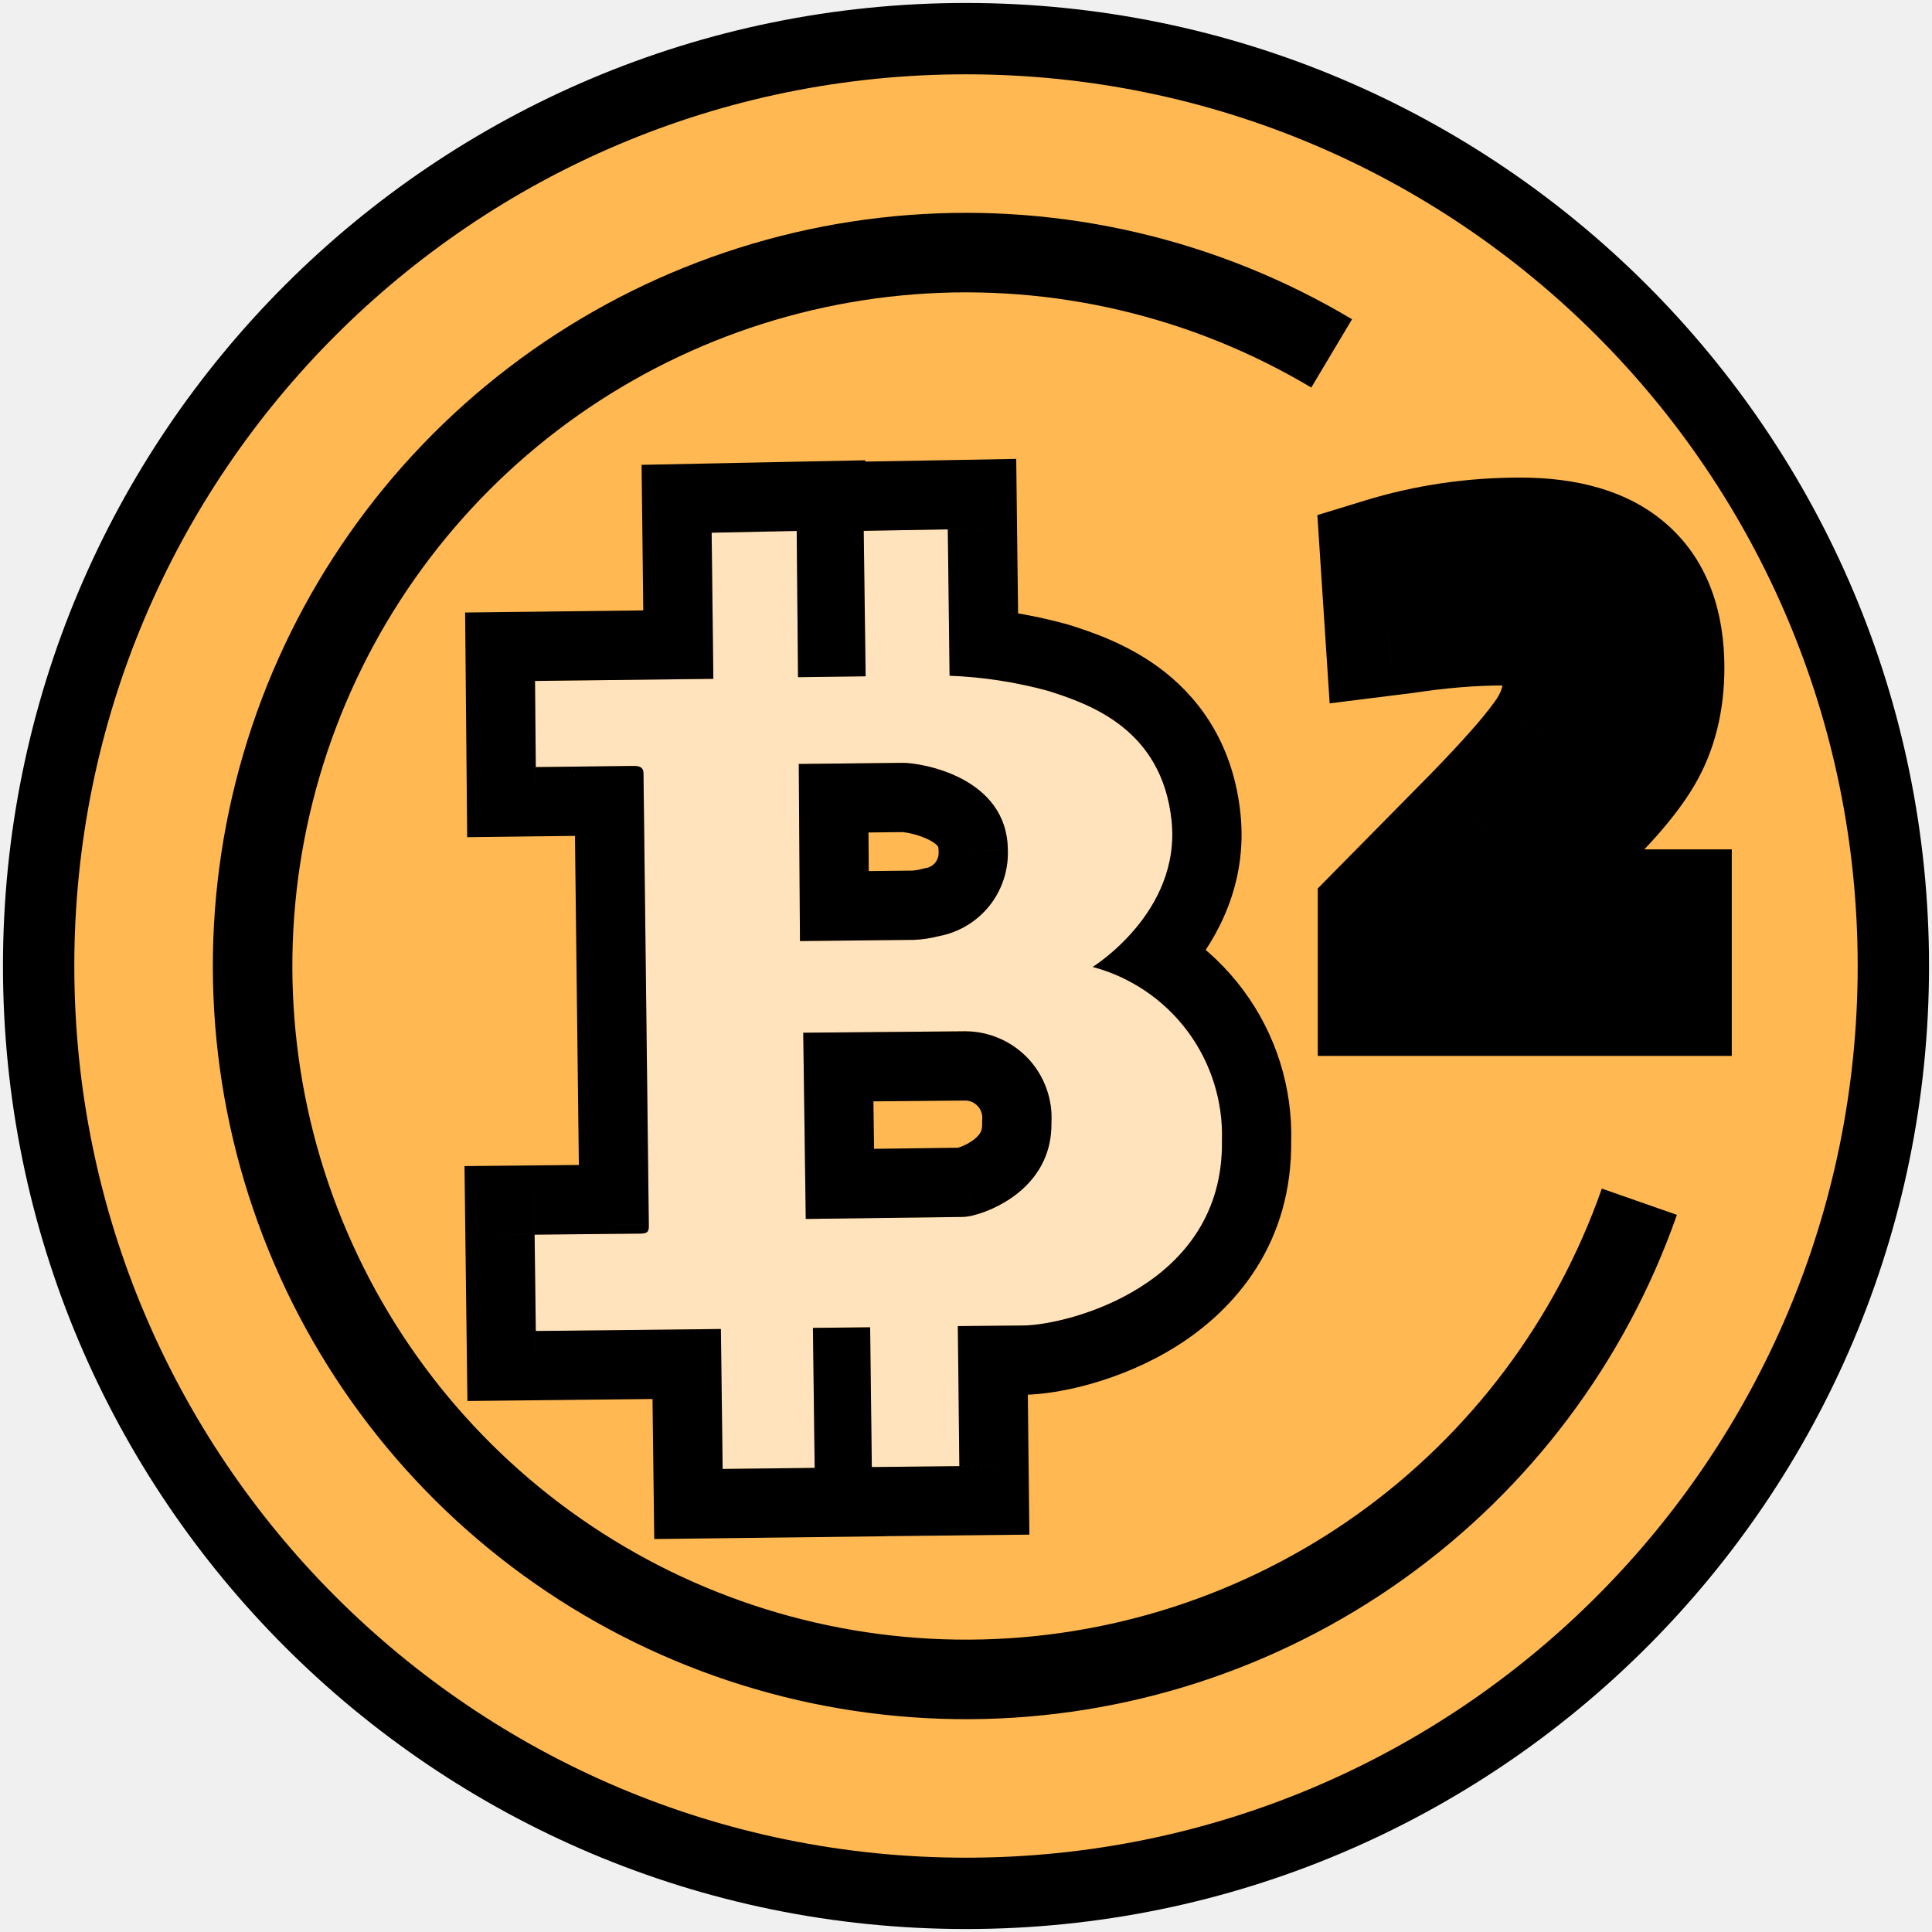
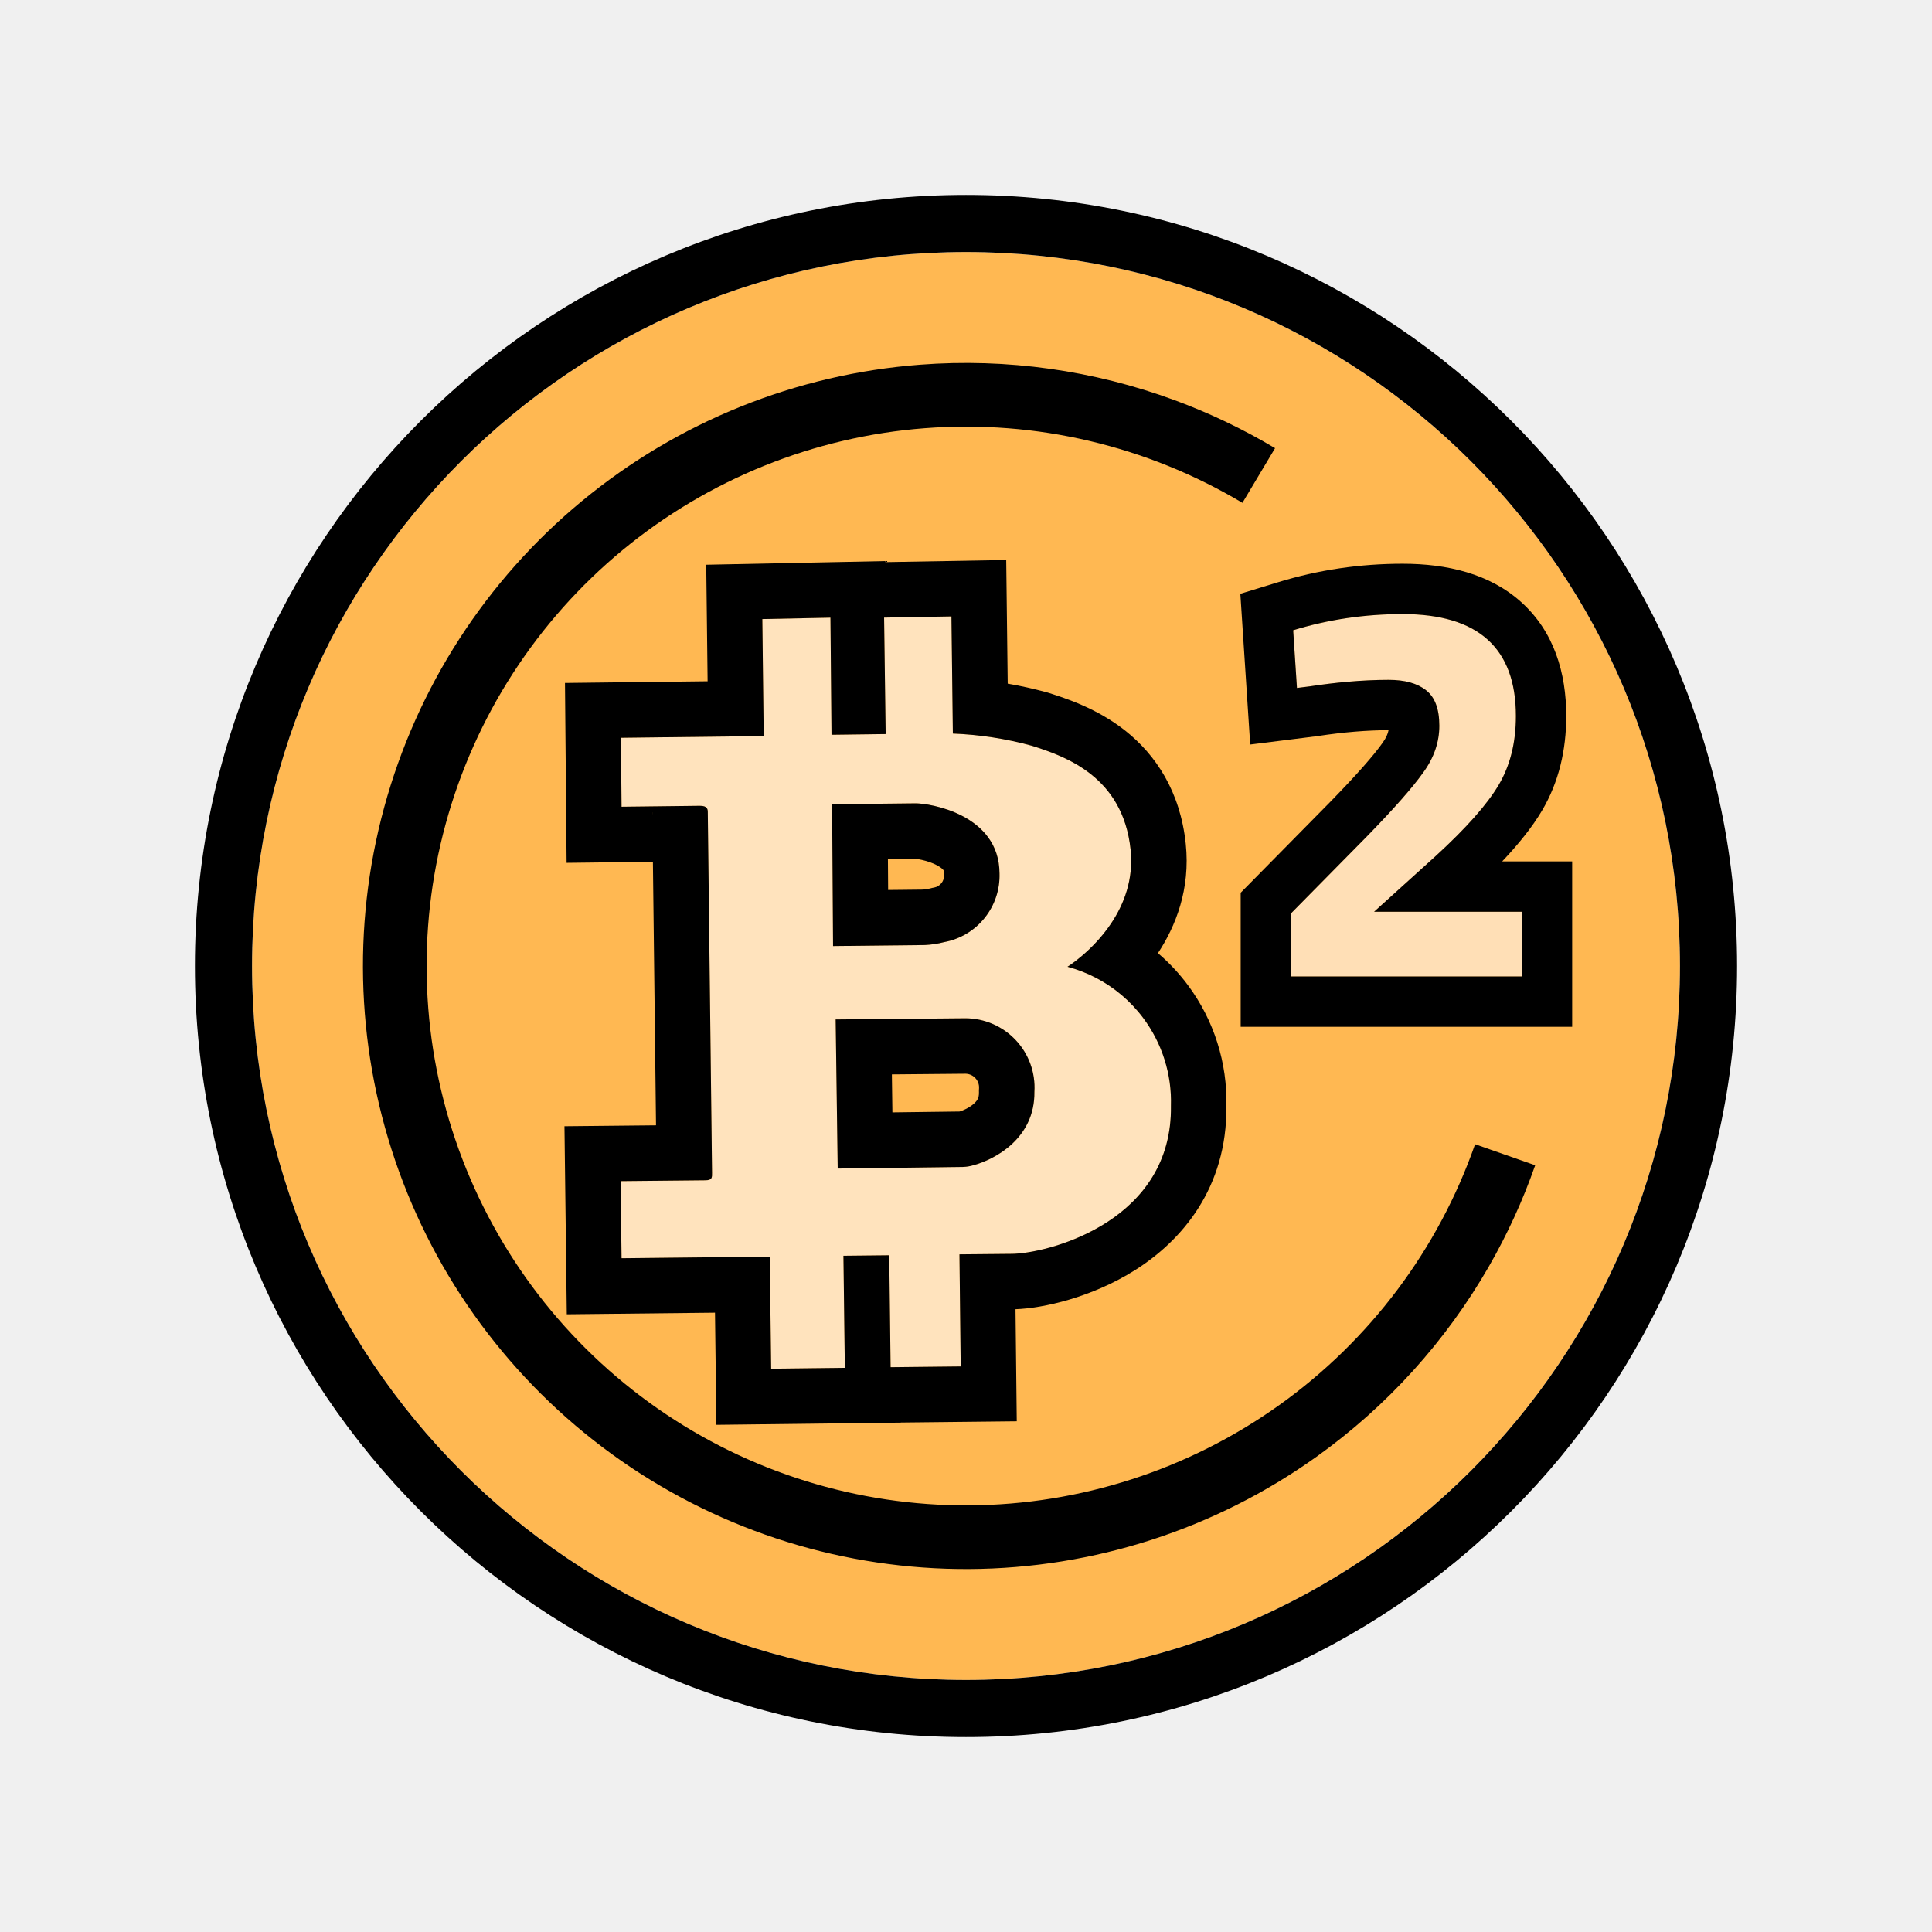
- <svg xmlns="http://www.w3.org/2000/svg" width="52" height="52" viewBox="0 0 52 52" fill="none">
-   <circle cx="26" cy="26" r="24.96" fill="#FFB852" stroke="black" stroke-width="1.92" />
-   <mask id="path-2-outside-1_110_3018" maskUnits="userSpaceOnUse" x="5.793" y="8.399" width="32.296" height="37.293" fill="black">
-     <rect fill="white" x="5.793" y="8.399" width="32.296" height="37.293" />
-     <path d="M17.463 32.947C17.466 33.107 17.468 33.2 17.248 33.203L14.389 33.231L14.421 35.824L19.403 35.77L19.45 39.537L21.927 39.508L21.88 35.74L23.42 35.724L23.465 39.486L25.821 39.461L25.78 35.692L27.552 35.676C28.732 35.66 32.945 34.611 32.889 30.703C32.922 29.645 32.596 28.607 31.965 27.758C31.333 26.909 30.433 26.298 29.41 26.025C29.41 26.025 31.792 24.555 31.533 22.088C31.274 19.622 29.333 18.952 28.216 18.597C27.349 18.359 26.457 18.222 25.558 18.187L25.51 14.248L23.247 14.288L23.299 18.203L21.479 18.227L21.443 14.291L19.154 14.338L19.2 18.271L14.4 18.328L14.421 20.646L17.053 20.615C17.317 20.612 17.319 20.745 17.32 20.833L17.463 32.947ZM21.499 20.562L24.296 20.532C24.777 20.528 27.115 20.9 27.126 22.883C27.144 23.427 26.967 23.959 26.627 24.384C26.286 24.808 25.805 25.096 25.27 25.196C25.056 25.252 24.836 25.285 24.615 25.296L21.531 25.329L21.499 20.562ZM21.619 27.796L25.991 27.757C26.307 27.759 26.62 27.826 26.91 27.953C27.2 28.08 27.461 28.265 27.677 28.496C27.893 28.728 28.059 29.001 28.166 29.299C28.273 29.596 28.318 29.913 28.299 30.229C28.319 31.806 26.95 32.514 26.23 32.702C26.125 32.733 26.016 32.751 25.906 32.754L21.687 32.808L21.619 27.796Z" />
-   </mask>
-   <path d="M17.463 32.947C17.466 33.107 17.468 33.2 17.248 33.203L14.389 33.231L14.421 35.824L19.403 35.77L19.45 39.537L21.927 39.508L21.88 35.74L23.42 35.724L23.465 39.486L25.821 39.461L25.78 35.692L27.552 35.676C28.732 35.66 32.945 34.611 32.889 30.703C32.922 29.645 32.596 28.607 31.965 27.758C31.333 26.909 30.433 26.298 29.41 26.025C29.41 26.025 31.792 24.555 31.533 22.088C31.274 19.622 29.333 18.952 28.216 18.597C27.349 18.359 26.457 18.222 25.558 18.187L25.51 14.248L23.247 14.288L23.299 18.203L21.479 18.227L21.443 14.291L19.154 14.338L19.2 18.271L14.4 18.328L14.421 20.646L17.053 20.615C17.317 20.612 17.319 20.745 17.32 20.833L17.463 32.947ZM21.499 20.562L24.296 20.532C24.777 20.528 27.115 20.9 27.126 22.883C27.144 23.427 26.967 23.959 26.627 24.384C26.286 24.808 25.805 25.096 25.27 25.196C25.056 25.252 24.836 25.285 24.615 25.296L21.531 25.329L21.499 20.562ZM21.619 27.796L25.991 27.757C26.307 27.759 26.62 27.826 26.91 27.953C27.2 28.08 27.461 28.265 27.677 28.496C27.893 28.728 28.059 29.001 28.166 29.299C28.273 29.596 28.318 29.913 28.299 30.229C28.319 31.806 26.95 32.514 26.23 32.702C26.125 32.733 26.016 32.751 25.906 32.754L21.687 32.808L21.619 27.796Z" fill="#FFE3BD" />
-   <path d="M17.463 32.947L15.599 32.969L15.599 32.976L15.599 32.984L17.463 32.947ZM17.248 33.203L17.266 35.067L17.269 35.067L17.248 33.203ZM14.389 33.231L14.371 31.367L12.502 31.386L12.525 33.255L14.389 33.231ZM14.421 35.824L12.557 35.847L12.581 37.708L14.442 37.688L14.421 35.824ZM19.403 35.77L21.267 35.747L21.244 33.886L19.383 33.906L19.403 35.77ZM19.45 39.537L17.586 39.56L17.609 41.423L19.472 41.401L19.45 39.537ZM21.927 39.508L21.949 41.372L23.814 41.349L23.791 39.484L21.927 39.508ZM21.88 35.74L21.861 33.876L19.993 33.896L20.016 35.764L21.88 35.74ZM23.42 35.724L25.284 35.702L25.261 33.841L23.4 33.86L23.42 35.724ZM23.465 39.486L21.601 39.509L21.624 41.37L23.485 41.35L23.465 39.486ZM25.821 39.461L25.841 41.325L27.706 41.305L27.685 39.44L25.821 39.461ZM25.78 35.692L25.763 33.828L23.895 33.845L23.916 35.713L25.78 35.692ZM27.552 35.676L27.569 37.54L27.577 37.54L27.552 35.676ZM32.889 30.703L31.025 30.644L31.024 30.687L31.025 30.729L32.889 30.703ZM29.41 26.025L28.431 24.439L24.752 26.712L28.93 27.826L29.41 26.025ZM28.216 18.597L28.78 16.82L28.745 16.809L28.709 16.799L28.216 18.597ZM25.558 18.187L23.694 18.209L23.715 19.981L25.486 20.05L25.558 18.187ZM25.51 14.248L27.374 14.226L27.352 12.351L25.477 12.385L25.51 14.248ZM23.247 14.288L23.214 12.425L21.358 12.457L21.383 14.313L23.247 14.288ZM23.299 18.203L23.323 20.067L25.188 20.044L25.163 18.179L23.299 18.203ZM21.479 18.227L19.615 18.244L19.632 20.115L21.503 20.091L21.479 18.227ZM21.443 14.291L23.307 14.274L23.29 12.389L21.405 12.427L21.443 14.291ZM19.154 14.338L19.115 12.474L17.268 12.511L17.29 14.359L19.154 14.338ZM19.2 18.271L19.222 20.135L21.085 20.113L21.063 18.249L19.2 18.271ZM14.4 18.328L14.378 16.464L12.519 16.486L12.536 18.345L14.4 18.328ZM14.421 20.646L12.557 20.663L12.574 22.533L14.444 22.51L14.421 20.646ZM17.053 20.615L17.032 18.751L17.031 18.751L17.053 20.615ZM17.32 20.833L15.456 20.854L15.456 20.855L17.32 20.833ZM21.499 20.562L21.479 18.698L19.622 18.718L19.635 20.575L21.499 20.562ZM24.296 20.532L24.28 18.668L24.276 18.668L24.296 20.532ZM27.126 22.883L25.262 22.893L25.262 22.92L25.263 22.946L27.126 22.883ZM25.27 25.196L24.928 23.363L24.864 23.375L24.801 23.392L25.27 25.196ZM24.615 25.296L24.636 27.16L24.67 27.159L24.704 27.157L24.615 25.296ZM21.531 25.329L19.667 25.342L19.679 27.214L21.551 27.193L21.531 25.329ZM21.619 27.796L21.602 25.932L19.729 25.949L19.755 27.822L21.619 27.796ZM25.991 27.757L26.004 25.893L25.989 25.893L25.974 25.893L25.991 27.757ZM28.299 30.229L26.438 30.114L26.434 30.184L26.435 30.253L28.299 30.229ZM26.23 32.702L25.758 30.899L25.73 30.906L25.703 30.914L26.23 32.702ZM25.906 32.754L25.93 34.618L25.946 34.618L25.962 34.617L25.906 32.754ZM21.687 32.808L19.823 32.834L19.849 34.696L21.711 34.672L21.687 32.808ZM15.599 32.984C15.6 33.055 15.597 32.979 15.605 32.889C15.614 32.791 15.647 32.492 15.848 32.163C16.353 31.334 17.2 31.339 17.226 31.339L17.269 35.067C17.516 35.064 18.472 35.021 19.031 34.105C19.257 33.733 19.304 33.38 19.318 33.22C19.332 33.067 19.327 32.919 19.326 32.911L15.599 32.984ZM17.229 31.339L14.371 31.367L14.408 35.095L17.266 35.067L17.229 31.339ZM12.525 33.255L12.557 35.847L16.285 35.801L16.253 33.208L12.525 33.255ZM14.442 37.688L19.424 37.634L19.383 33.906L14.401 33.96L14.442 37.688ZM17.539 35.793L17.586 39.56L21.314 39.514L21.267 35.747L17.539 35.793ZM19.472 41.401L21.949 41.372L21.905 37.644L19.428 37.673L19.472 41.401ZM23.791 39.484L23.744 35.717L20.016 35.764L20.063 39.531L23.791 39.484ZM21.9 37.604L23.439 37.588L23.4 33.86L21.861 33.876L21.9 37.604ZM21.556 35.747L21.601 39.509L25.329 39.464L25.284 35.702L21.556 35.747ZM23.485 41.35L25.841 41.325L25.801 37.597L23.445 37.622L23.485 41.35ZM27.685 39.44L27.644 35.672L23.916 35.713L23.957 39.481L27.685 39.44ZM25.797 37.556L27.569 37.54L27.535 33.812L25.763 33.828L25.797 37.556ZM27.577 37.54C28.492 37.528 30.179 37.171 31.678 36.226C33.263 35.226 34.792 33.447 34.752 30.676L31.025 30.729C31.041 31.867 30.491 32.566 29.689 33.072C28.801 33.632 27.792 33.809 27.527 33.812L27.577 37.54ZM34.752 30.761C34.798 29.283 34.343 27.832 33.46 26.646L30.469 28.87C30.849 29.382 31.045 30.007 31.025 30.644L34.752 30.761ZM33.46 26.646C32.578 25.459 31.32 24.605 29.891 24.224L28.93 27.826C29.546 27.991 30.088 28.359 30.469 28.87L33.46 26.646ZM29.41 26.025C30.39 27.611 30.391 27.611 30.391 27.61C30.392 27.61 30.392 27.61 30.393 27.61C30.393 27.609 30.395 27.608 30.395 27.608C30.397 27.607 30.399 27.605 30.402 27.604C30.406 27.601 30.411 27.598 30.417 27.594C30.428 27.587 30.442 27.578 30.458 27.568C30.49 27.547 30.53 27.52 30.578 27.486C30.674 27.42 30.801 27.327 30.947 27.209C31.238 26.976 31.622 26.629 32.001 26.174C32.749 25.276 33.587 23.806 33.387 21.893L29.679 22.283C29.737 22.837 29.514 23.335 29.136 23.789C28.952 24.01 28.758 24.186 28.61 24.305C28.537 24.363 28.48 24.405 28.446 24.428C28.43 24.44 28.419 24.447 28.416 24.448C28.415 24.45 28.415 24.449 28.418 24.448C28.419 24.447 28.42 24.446 28.423 24.445C28.424 24.444 28.425 24.443 28.426 24.442C28.427 24.442 28.428 24.441 28.429 24.441C28.429 24.441 28.43 24.44 28.43 24.44C28.43 24.44 28.431 24.439 29.41 26.025ZM33.387 21.893C33.201 20.125 32.374 18.897 31.353 18.089C30.403 17.337 29.342 16.999 28.78 16.82L27.652 20.373C28.207 20.55 28.675 20.724 29.039 21.012C29.332 21.244 29.605 21.584 29.679 22.283L33.387 21.893ZM28.709 16.799C27.704 16.524 26.671 16.364 25.63 16.324L25.486 20.05C26.242 20.079 26.993 20.195 27.723 20.395L28.709 16.799ZM27.422 18.165L27.374 14.226L23.646 14.271L23.694 18.209L27.422 18.165ZM25.477 12.385L23.214 12.425L23.279 16.152L25.543 16.112L25.477 12.385ZM21.383 14.313L21.435 18.228L25.163 18.179L25.11 14.264L21.383 14.313ZM23.275 16.34L21.455 16.363L21.503 20.091L23.323 20.067L23.275 16.34ZM23.343 18.21L23.307 14.274L19.579 14.308L19.615 18.244L23.343 18.21ZM21.405 12.427L19.115 12.474L19.192 16.201L21.481 16.154L21.405 12.427ZM17.29 14.359L17.335 18.293L21.063 18.249L21.017 14.316L17.29 14.359ZM19.177 16.407L14.378 16.464L14.422 20.192L19.222 20.135L19.177 16.407ZM12.536 18.345L12.557 20.663L16.285 20.63L16.264 18.311L12.536 18.345ZM14.444 22.51L17.075 22.479L17.031 18.751L14.399 18.782L14.444 22.51ZM17.074 22.479C16.955 22.481 16.294 22.46 15.807 21.825C15.405 21.301 15.454 20.709 15.456 20.854L19.184 20.812C19.184 20.81 19.186 20.634 19.15 20.434C19.111 20.213 19.015 19.881 18.764 19.555C18.209 18.832 17.416 18.747 17.032 18.751L17.074 22.479ZM15.456 20.855L15.599 32.969L19.327 32.925L19.184 20.811L15.456 20.855ZM21.519 22.426L24.317 22.396L24.276 18.668L21.479 18.698L21.519 22.426ZM24.312 22.396C24.251 22.396 24.338 22.393 24.526 22.436C24.697 22.475 24.873 22.535 25.018 22.611C25.164 22.688 25.223 22.752 25.24 22.775C25.24 22.776 25.262 22.791 25.262 22.893L28.99 22.873C28.98 20.969 27.783 19.854 26.756 19.313C25.806 18.812 24.791 18.663 24.28 18.668L24.312 22.396ZM25.263 22.946C25.266 23.044 25.234 23.14 25.173 23.217L28.08 25.55C28.7 24.779 29.022 23.81 28.989 22.821L25.263 22.946ZM25.173 23.217C25.111 23.293 25.024 23.346 24.928 23.363L25.612 27.028C26.585 26.847 27.461 26.323 28.08 25.55L25.173 23.217ZM24.801 23.392C24.711 23.415 24.619 23.429 24.526 23.434L24.704 27.157C25.054 27.141 25.4 27.088 25.739 27L24.801 23.392ZM24.595 23.432L21.511 23.465L21.551 27.193L24.636 27.16L24.595 23.432ZM23.395 25.317L23.363 20.55L19.635 20.575L19.667 25.342L23.395 25.317ZM21.635 29.66L26.008 29.621L25.974 25.893L21.602 25.932L21.635 29.66ZM25.978 29.621C26.041 29.622 26.104 29.635 26.161 29.66L27.659 26.246C27.137 26.017 26.574 25.897 26.004 25.893L25.978 29.621ZM26.161 29.66C26.219 29.686 26.271 29.723 26.314 29.769L29.039 27.224C28.65 26.808 28.18 26.475 27.659 26.246L26.161 29.66ZM26.314 29.769C26.357 29.815 26.39 29.869 26.412 29.929L29.921 28.669C29.728 28.132 29.428 27.641 29.039 27.224L26.314 29.769ZM26.412 29.929C26.433 29.988 26.442 30.051 26.438 30.114L30.159 30.344C30.194 29.775 30.113 29.205 29.921 28.669L26.412 29.929ZM26.435 30.253C26.436 30.366 26.415 30.426 26.398 30.462C26.379 30.503 26.343 30.556 26.276 30.618C26.207 30.682 26.115 30.745 26.01 30.799C25.903 30.854 25.809 30.886 25.758 30.899L26.703 34.505C27.286 34.353 28.104 34.006 28.808 33.355C29.556 32.663 30.181 31.609 30.163 30.205L26.435 30.253ZM25.703 30.914C25.751 30.9 25.801 30.892 25.851 30.891L25.962 34.617C26.231 34.609 26.499 34.567 26.758 34.49L25.703 30.914ZM25.882 30.89L21.663 30.945L21.711 34.672L25.93 34.618L25.882 30.89ZM23.551 32.783L23.483 27.771L19.755 27.822L19.823 32.834L23.551 32.783Z" fill="black" mask="url(#path-2-outside-1_110_3018)" />
-   <mask id="path-4-inside-2_110_3018" fill="white">
-     <path d="M36.39 8.593C32.798 6.449 28.63 5.469 24.459 5.787C20.288 6.105 16.317 7.706 13.091 10.37C9.866 13.034 7.543 16.631 6.443 20.666C5.342 24.702 5.517 28.98 6.944 32.913C8.37 36.845 10.978 40.24 14.411 42.632C17.843 45.024 21.931 46.295 26.114 46.272C30.297 46.248 34.371 44.931 37.776 42.501C41.181 40.071 43.751 36.647 45.134 32.698L43.113 31.991C41.877 35.523 39.578 38.585 36.533 40.759C33.487 42.932 29.844 44.11 26.102 44.131C22.361 44.152 18.704 43.015 15.634 40.876C12.564 38.737 10.232 35.7 8.956 32.183C7.68 28.665 7.523 24.839 8.508 21.23C9.492 17.62 11.569 14.403 14.454 12.02C17.339 9.638 20.891 8.206 24.622 7.921C28.352 7.637 32.08 8.513 35.293 10.431L36.39 8.593Z" />
-   </mask>
-   <path d="M36.39 8.593C32.798 6.449 28.63 5.469 24.459 5.787C20.288 6.105 16.317 7.706 13.091 10.37C9.866 13.034 7.543 16.631 6.443 20.666C5.342 24.702 5.517 28.98 6.944 32.913C8.37 36.845 10.978 40.24 14.411 42.632C17.843 45.024 21.931 46.295 26.114 46.272C30.297 46.248 34.371 44.931 37.776 42.501C41.181 40.071 43.751 36.647 45.134 32.698L43.113 31.991C41.877 35.523 39.578 38.585 36.533 40.759C33.487 42.932 29.844 44.11 26.102 44.131C22.361 44.152 18.704 43.015 15.634 40.876C12.564 38.737 10.232 35.7 8.956 32.183C7.68 28.665 7.523 24.839 8.508 21.23C9.492 17.62 11.569 14.403 14.454 12.02C17.339 9.638 20.891 8.206 24.622 7.921C28.352 7.637 32.08 8.513 35.293 10.431L36.39 8.593Z" stroke="black" stroke-width="7.456" mask="url(#path-4-inside-2_110_3018)" />
-   <path d="M44.919 26.728H37.16V24.607L39.716 22.015C40.623 21.084 41.251 20.371 41.602 19.876C41.964 19.38 42.145 18.854 42.145 18.298C42.145 17.73 41.994 17.332 41.692 17.102C41.402 16.872 40.985 16.758 40.441 16.758C39.632 16.758 38.749 16.83 37.794 16.975L37.359 17.029L37.233 15.09C38.417 14.727 39.644 14.546 40.913 14.546C43.451 14.546 44.72 15.688 44.72 17.972C44.72 18.866 44.526 19.64 44.139 20.293C43.753 20.945 43.052 21.737 42.037 22.667L39.952 24.553H44.919V26.728Z" fill="#FFDFB6" />
-   <path d="M44.919 26.728V28.42H46.611V26.728H44.919ZM37.16 26.728H35.468V28.42H37.16V26.728ZM37.16 24.607L35.955 23.419L35.468 23.913V24.607H37.16ZM39.716 22.015L40.921 23.203L40.928 23.195L39.716 22.015ZM41.602 19.876L40.236 18.877L40.228 18.887L40.22 18.899L41.602 19.876ZM41.692 17.102L40.642 18.429L40.655 18.439L40.668 18.449L41.692 17.102ZM37.794 16.975L38.004 18.654L38.026 18.651L38.048 18.648L37.794 16.975ZM37.359 17.029L35.671 17.14L35.788 18.931L37.569 18.708L37.359 17.029ZM37.233 15.09L36.737 13.472L35.457 13.864L35.544 15.2L37.233 15.09ZM42.037 22.667L43.172 23.922L43.18 23.915L42.037 22.667ZM39.952 24.553L38.817 23.298L35.558 26.245H39.952V24.553ZM44.919 24.553H46.611V22.861H44.919V24.553ZM44.919 25.036H37.16V28.42H44.919V25.036ZM38.852 26.728V24.607H35.468V26.728H38.852ZM38.365 25.795L40.921 23.203L38.511 20.827L35.955 23.419L38.365 25.795ZM40.928 23.195C41.843 22.256 42.551 21.463 42.983 20.853L40.22 18.899C39.951 19.279 39.402 19.912 38.504 20.834L40.928 23.195ZM42.967 20.875C43.518 20.121 43.837 19.251 43.837 18.298H40.453C40.453 18.458 40.41 18.639 40.236 18.877L42.967 20.875ZM43.837 18.298C43.837 17.474 43.616 16.439 42.716 15.755L40.668 18.449C40.608 18.403 40.557 18.35 40.518 18.296C40.48 18.242 40.459 18.198 40.45 18.173C40.433 18.129 40.453 18.155 40.453 18.298H43.837ZM42.742 15.775C42.041 15.22 41.194 15.066 40.441 15.066V18.45C40.599 18.45 40.682 18.467 40.713 18.475C40.739 18.482 40.702 18.476 40.642 18.429L42.742 15.775ZM40.441 15.066C39.532 15.066 38.564 15.147 37.54 15.302L38.048 18.648C38.935 18.513 39.731 18.45 40.441 18.45V15.066ZM37.585 15.296L37.15 15.351L37.569 18.708L38.004 18.654L37.585 15.296ZM39.048 16.919L38.921 14.979L35.544 15.2L35.671 17.14L39.048 16.919ZM37.728 16.708C38.748 16.395 39.807 16.238 40.913 16.238V12.854C39.48 12.854 38.086 13.059 36.737 13.472L37.728 16.708ZM40.913 16.238C41.962 16.238 42.434 16.478 42.636 16.66C42.804 16.812 43.028 17.14 43.028 17.972H46.412C46.412 16.52 46 15.135 44.9 14.145C43.833 13.185 42.401 12.854 40.913 12.854V16.238ZM43.028 17.972C43.028 18.618 42.89 19.082 42.684 19.43L45.595 21.155C46.162 20.198 46.412 19.115 46.412 17.972H43.028ZM42.684 19.43C42.424 19.868 41.868 20.526 40.893 21.42L43.18 23.915C44.235 22.948 45.081 22.023 45.595 21.155L42.684 19.43ZM40.902 21.413L38.817 23.298L41.087 25.808L43.172 23.922L40.902 21.413ZM39.952 26.245H44.919V22.861H39.952V26.245ZM43.227 24.553V26.728H46.611V24.553H43.227Z" fill="black" />
+ <svg xmlns="http://www.w3.org/2000/svg" width="148" height="148" viewBox="0 0 148 148" fill="none">
+   <path d="M128.693 74C128.693 104.206 104.206 128.693 74 128.693C43.794 128.693 19.307 104.206 19.307 74C19.307 43.794 43.794 19.307 74 19.307C104.206 19.307 128.693 43.794 128.693 74Z" fill="#FFB852" />
+   <path fill-rule="evenodd" clip-rule="evenodd" d="M133.068 74C133.068 106.623 106.622 133.068 74 133.068C41.377 133.068 14.932 106.623 14.932 74C14.932 41.377 41.377 14.932 74 14.932C106.622 14.932 133.068 41.377 133.068 74ZM74 128.693C104.206 128.693 128.693 104.206 128.693 74C128.693 43.794 104.206 19.307 74 19.307C43.794 19.307 19.307 43.794 19.307 74C19.307 104.206 43.794 128.693 74 128.693Z" fill="black" />
+   <path d="M54.545 89.832C54.552 90.196 54.558 90.409 54.055 90.415L47.541 90.48L47.614 96.387L58.968 96.264L59.074 104.849L64.718 104.782L64.612 96.197L68.121 96.16L68.224 104.734L73.593 104.676L73.499 96.088L77.537 96.051C80.226 96.014 89.826 93.624 89.699 84.717C89.774 82.306 89.032 79.941 87.593 78.006C86.154 76.071 84.103 74.68 81.773 74.058C81.773 74.058 87.199 70.706 86.609 65.085C86.018 59.465 81.596 57.938 79.051 57.13C77.074 56.588 75.041 56.274 72.993 56.195L72.885 47.22L67.726 47.311L67.845 56.233L63.697 56.286L63.616 47.316L58.398 47.423L58.503 56.386L47.566 56.517L47.614 61.8L53.611 61.729C54.214 61.722 54.218 62.024 54.22 62.225L54.545 89.832ZM63.743 61.608L70.118 61.539C71.213 61.529 76.542 62.377 76.567 66.898C76.609 68.137 76.205 69.35 75.428 70.317C74.652 71.284 73.555 71.941 72.337 72.168C71.849 72.295 71.349 72.371 70.845 72.395L63.816 72.472L63.743 61.608ZM64.016 78.094L73.98 78.004C74.701 78.01 75.414 78.162 76.074 78.451C76.735 78.741 77.329 79.162 77.822 79.689C78.314 80.216 78.693 80.838 78.937 81.517C79.181 82.196 79.284 82.918 79.239 83.637C79.286 87.232 76.165 88.844 74.525 89.274C74.285 89.345 74.037 89.384 73.787 89.392L64.172 89.516L64.016 78.094Z" fill="#FFE3BD" />
+   <path fill-rule="evenodd" clip-rule="evenodd" d="M50.254 86.204L43.241 86.275L43.419 100.681L54.772 100.558L54.879 109.147L69.019 108.98L69.019 108.973L77.888 108.877L77.793 100.293C79.917 100.218 83.629 99.391 86.94 97.303C90.534 95.037 94.001 91.011 93.947 84.752C94.03 81.417 92.993 78.15 91.002 75.471C90.326 74.563 89.554 73.74 88.703 73.015C90.051 70.97 91.2 68.128 90.834 64.642C90.41 60.613 88.526 57.814 86.199 55.972C84.034 54.258 81.616 53.487 80.337 53.081L80.256 53.055L80.173 53.033C79.191 52.764 78.197 52.543 77.195 52.372L77.081 42.897L67.826 43.061L67.825 42.981L54.101 43.262L54.206 52.189L43.28 52.319L43.405 66.098L50.016 66.02L50.254 86.204ZM50.299 89.979C50.299 89.979 50.299 89.972 50.299 89.959C50.299 89.973 50.299 89.98 50.299 89.979ZM49.974 62.436C49.958 62.24 49.971 62.163 49.972 62.273L49.974 62.436ZM58.503 56.386L47.566 56.517L47.614 61.8L53.611 61.729C54.214 61.722 54.218 62.024 54.22 62.225L54.545 89.832L54.545 89.835C54.552 90.197 54.556 90.409 54.055 90.415L47.542 90.48L47.614 96.387L58.968 96.264L59.074 104.849L64.718 104.782L64.612 96.203L64.612 96.197L68.121 96.16L68.224 104.734L73.593 104.676L73.499 96.088L77.537 96.051C77.603 96.05 77.673 96.047 77.746 96.044C80.69 95.893 89.823 93.406 89.699 84.717C89.774 82.306 89.032 79.941 87.593 78.006C87.1 77.343 86.535 76.744 85.911 76.217C84.715 75.208 83.304 74.466 81.772 74.058C81.772 74.058 83.681 72.879 85.111 70.748C86.093 69.285 86.849 67.373 86.609 65.085C86.018 59.465 81.595 57.938 79.051 57.13C77.074 56.588 75.041 56.274 72.993 56.195L72.885 47.22L67.726 47.311L67.845 56.233L63.697 56.286L63.616 47.316L58.398 47.423L58.503 56.386ZM76.567 66.898C76.542 62.377 71.213 61.529 70.118 61.539L63.743 61.608L63.816 72.472L70.845 72.395C71.349 72.371 71.849 72.295 72.337 72.168C73.555 71.941 74.652 71.284 75.428 70.317C76.204 69.35 76.608 68.137 76.567 66.898ZM79.239 83.637C79.284 82.918 79.181 82.196 78.937 81.517C78.693 80.838 78.314 80.216 77.821 79.689C77.329 79.162 76.735 78.741 76.074 78.451C75.414 78.162 74.701 78.01 73.98 78.004L64.016 78.094L64.172 89.516L73.787 89.392C74.037 89.384 74.285 89.345 74.525 89.274C76.165 88.844 79.286 87.232 79.239 83.637ZM73.51 85.147C73.634 85.11 73.818 85.042 74.023 84.937C74.263 84.813 74.472 84.67 74.63 84.524C74.782 84.383 74.864 84.262 74.908 84.168C74.946 84.088 74.995 83.949 74.992 83.693L74.99 83.534L74.999 83.376C75.008 83.232 74.988 83.088 74.939 82.953C74.89 82.818 74.815 82.694 74.716 82.588C74.618 82.483 74.5 82.399 74.368 82.341C74.243 82.287 74.108 82.256 73.971 82.253L68.322 82.303L68.362 85.213L73.51 85.147ZM70.704 68.148C70.894 68.135 71.083 68.105 71.268 68.056L71.411 68.019L71.557 67.992C71.777 67.951 71.975 67.832 72.116 67.658C72.256 67.483 72.329 67.264 72.321 67.04L72.319 66.981L72.319 66.921C72.318 66.696 72.272 66.655 72.268 66.651C72.268 66.651 72.268 66.651 72.268 66.651C72.23 66.599 72.096 66.453 71.763 66.278C71.433 66.103 71.031 65.967 70.642 65.879C70.305 65.802 70.11 65.79 70.11 65.787C70.11 65.787 70.111 65.787 70.112 65.787L68.019 65.81L68.035 68.177L70.704 68.148Z" fill="black" />
+   <path fill-rule="evenodd" clip-rule="evenodd" d="M112.998 87.653C110.181 95.7 104.943 102.679 98.002 107.633C91.061 112.586 82.758 115.27 74.232 115.318C65.705 115.366 57.373 112.775 50.377 107.9C43.381 103.025 38.065 96.105 35.157 88.09C32.25 80.074 31.893 71.355 34.137 63.129C36.38 54.902 41.114 47.572 47.688 42.142C54.263 36.712 62.356 33.449 70.858 32.801C79.36 32.152 87.854 34.15 95.176 38.52L97.676 34.331C97.672 34.329 97.668 34.327 97.665 34.325C95.208 32.859 92.634 31.633 89.977 30.654C83.782 28.37 77.136 27.43 70.487 27.937C60.981 28.662 51.932 32.31 44.582 38.381C37.231 44.452 31.939 52.648 29.431 61.845C26.922 71.043 27.321 80.791 30.572 89.753C33.823 98.715 39.767 106.452 47.588 111.902C55.41 117.353 64.726 120.25 74.259 120.196C83.793 120.143 93.076 117.141 100.836 111.603C106.264 107.729 110.761 102.747 114.051 97.023C115.461 94.57 116.65 91.981 117.595 89.284C117.597 89.278 117.6 89.271 117.602 89.264L112.998 87.653Z" fill="black" />
+   <path d="M116.579 74.803H98.897V69.969L104.723 64.062C106.788 61.941 108.22 60.316 109.019 59.187C109.845 58.058 110.259 56.859 110.259 55.593C110.259 54.298 109.914 53.389 109.226 52.866C108.565 52.343 107.614 52.081 106.375 52.081C104.53 52.081 102.519 52.246 100.343 52.577L99.352 52.701L99.063 48.28C101.762 47.454 104.557 47.041 107.449 47.041C113.233 47.041 116.125 49.644 116.125 54.849C116.125 56.887 115.684 58.65 114.803 60.137C113.922 61.624 112.324 63.428 110.011 65.549L105.26 69.846H116.579V74.803Z" fill="#FFDFB6" />
+   <path fill-rule="evenodd" clip-rule="evenodd" d="M120.435 78.659H95.042V68.388L101.968 61.363C104.01 59.267 105.259 57.826 105.871 56.96L105.889 56.935L105.907 56.91C106.184 56.532 106.316 56.217 106.37 55.937C104.753 55.937 102.94 56.083 100.922 56.389L100.872 56.397L95.771 57.034L95.016 45.487L97.934 44.593C101.008 43.652 104.184 43.185 107.449 43.185C110.841 43.185 114.105 43.939 116.535 46.127C119.043 48.384 119.981 51.541 119.981 54.849C119.981 57.454 119.413 59.922 118.12 62.103C117.382 63.349 116.342 64.648 115.072 65.99H120.435V78.659ZM105.26 69.846L110.011 65.549C112.324 63.428 113.922 61.624 114.803 60.137C115.684 58.65 116.125 56.887 116.125 54.849C116.125 49.644 113.233 47.041 107.449 47.041C104.557 47.041 101.762 47.454 99.063 48.28L99.352 52.701L100.343 52.577C101.324 52.428 102.272 52.312 103.185 52.231C104.298 52.131 105.362 52.081 106.375 52.081C107.615 52.081 108.565 52.343 109.226 52.866C109.914 53.389 110.259 54.298 110.259 55.593C110.259 56.86 109.845 58.058 109.019 59.187C108.22 60.316 106.788 61.941 104.723 64.062L98.897 69.969V74.803H116.579V69.846H105.26Z" fill="black" />
</svg>
